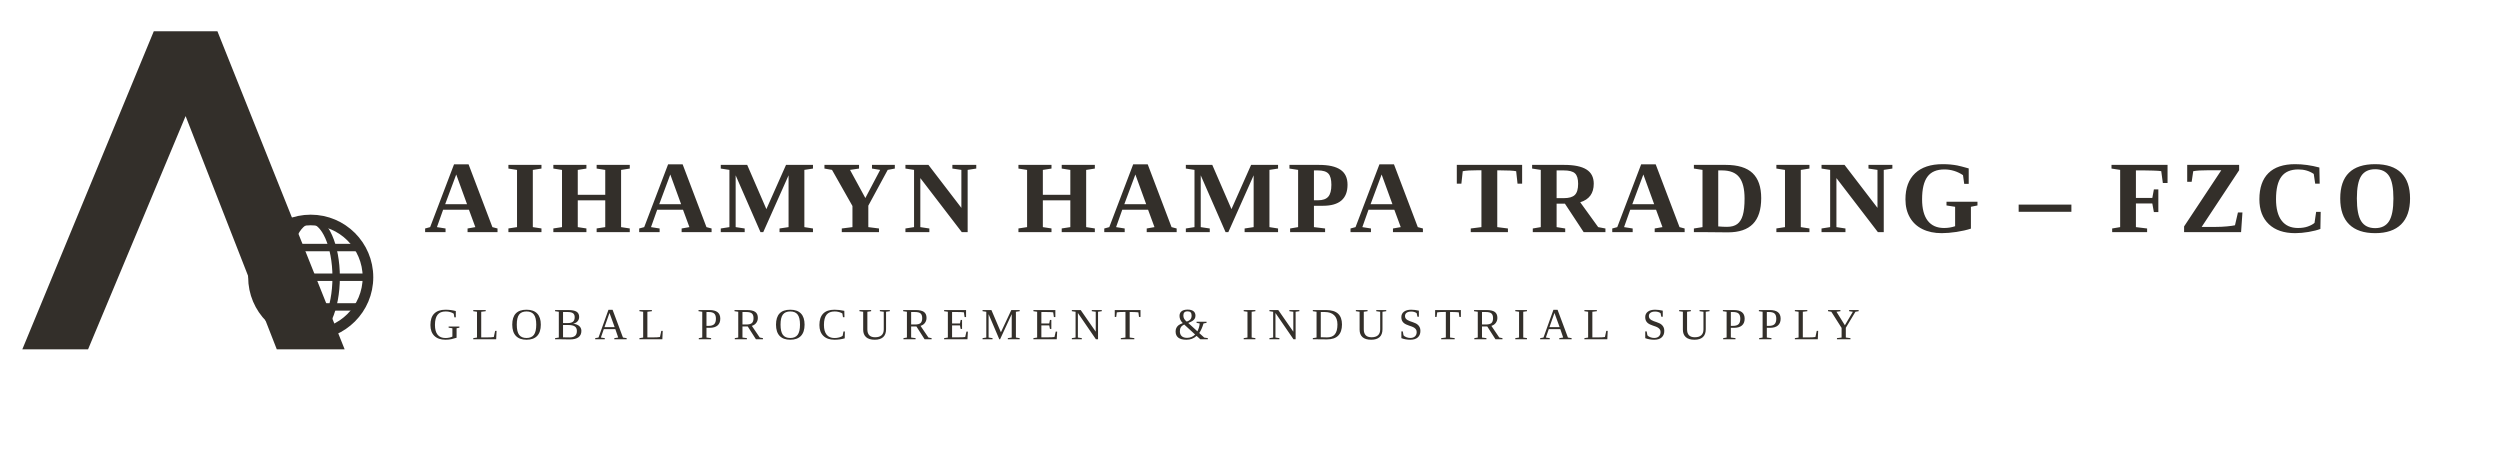
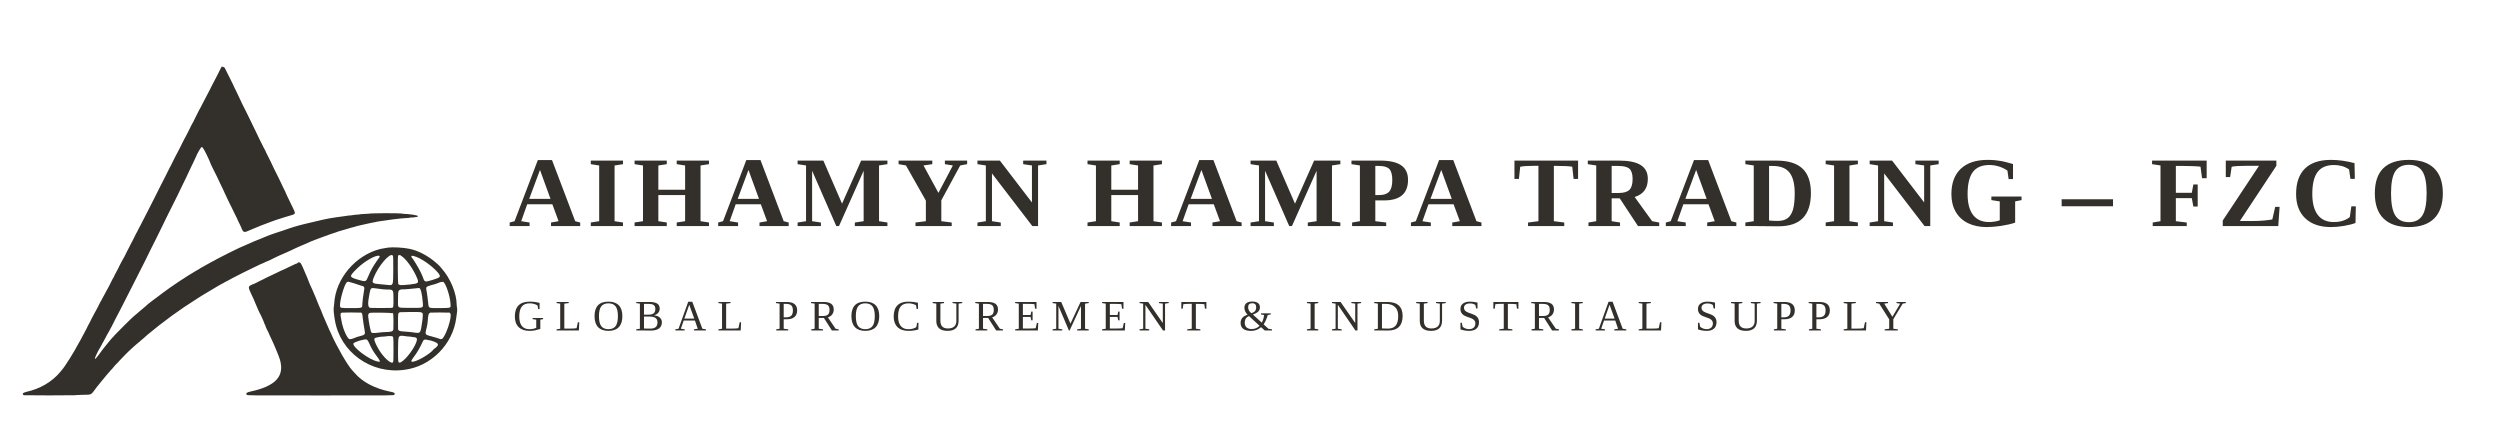
- <svg xmlns="http://www.w3.org/2000/svg" viewBox="0 0 1120 205" role="img" aria-labelledby="title description">
-   <g transform="translate(10 14) scale(0.95)">
-     <g fill="#332f2a">
-       <path d="M0 150 L62 0 H92 L152 150 H120 L77 40 L31 150 Z" />
-       <circle cx="136" cy="116" r="27" fill="none" stroke="#332f2a" stroke-width="5" />
-       <ellipse cx="136" cy="116" rx="12" ry="27" fill="none" stroke="#332f2a" stroke-width="3.5" />
-       <path d="M109 116h54M113 102h46M113 130h46" fill="none" stroke="#332f2a" stroke-width="3.5" />
-     </g>
-   </g>
-   <text x="190" y="104" fill="#332f2a" font-family="Georgia, 'Times New Roman', serif" font-size="46" font-weight="600" letter-spacing="3" textLength="905" lengthAdjust="spacingAndGlyphs">AIHAMYN HAMPA TRADING – FZCO</text>
-   <text x="192" y="152" fill="#332f2a" font-family="Georgia, 'Times New Roman', serif" font-size="20" font-weight="400" letter-spacing="5" textLength="700" lengthAdjust="spacingAndGlyphs">GLOBAL PROCUREMENT &amp; INDUSTRIAL SUPPLY</text>
+ <svg xmlns="http://www.w3.org/2000/svg" viewBox="0 0 1150 205" role="img" aria-labelledby="title description">
+   <path transform="translate(10 30) scale(0.95)" fill="#332f2a" d="M97.1 0.5c-0.4 0.2 -0.5 0.5 -2.7 4.9 -1.2 2.2 -2.3 4.5 -2.5 4.8 -0.2 0.5 -1.2 2.4 -2.2 4.3 -1 1.9 -2 3.8 -2.2 4.2 -0.2 0.5 -1 2 -1.8 3.4 -0.7 1.4 -1.4 2.8 -1.6 3.2 -0.2 0.3 -0.5 0.9 -0.7 1.4 -0.2 0.5 -0.5 1.2 -0.8 1.5 -0.2 0.5 -1.2 2.2 -1.9 3.8 -0.8 1.7 -1.8 3.4 -2 3.8 -0.2 0.5 -1.2 2.2 -1.9 3.8 -0.8 1.7 -1.8 3.4 -2 3.8 -0.2 0.5 -1 1.8 -1.6 3.2 -0.6 1.3 -1.4 2.7 -1.6 3.1 -0.2 0.5 -1.4 2.7 -2.5 5 -1.2 2.3 -2.3 4.5 -2.5 4.9 -0.2 0.5 -1.4 2.7 -2.5 5 -1.2 2.3 -2.3 4.5 -2.5 4.9 -0.2 0.5 -1.2 2.3 -2.1 4.1 -0.9 1.8 -1.8 3.6 -2.1 4.1 -0.2 0.4 -0.6 1.1 -0.8 1.5 -0.2 0.5 -0.5 1.1 -0.7 1.4 -0.2 0.3 -0.9 1.6 -1.5 2.9 -0.6 1.3 -1.4 2.7 -1.6 3.1 -0.2 0.5 -1.1 2.1 -1.9 3.7 -0.8 1.6 -1.5 3.1 -1.7 3.3 -0.2 0.2 -0.6 1.2 -1.1 2 -0.4 0.8 -1.2 2.2 -1.5 3 -0.4 0.8 -1.1 2.1 -1.5 2.8 -0.3 0.8 -0.8 1.7 -1.1 2.1 -0.2 0.5 -1 2 -1.7 3.4 -0.8 1.4 -1.5 2.9 -1.8 3.3 -0.2 0.5 -0.8 1.5 -1.2 2.2 -0.4 0.8 -0.9 1.8 -1.2 2.2 -0.2 0.5 -0.7 1.2 -0.9 1.8 -0.2 0.5 -0.7 1.3 -0.9 1.7 -0.2 0.5 -0.7 1.3 -1.1 2 -0.3 0.7 -0.8 1.5 -1 1.9 -0.2 0.5 -0.7 1.2 -0.9 1.8 -0.2 0.5 -0.7 1.3 -0.9 1.7 -0.2 0.5 -0.7 1.2 -0.9 1.8 -0.2 0.5 -0.7 1.3 -0.9 1.7 -0.2 0.5 -0.6 1.2 -0.8 1.5 -0.2 0.4 -0.8 1.5 -1.2 2.3 -0.5 0.8 -1 1.8 -1.2 2.1 -1.8 3.5 -6.5 11.1 -8 12.7 -0.2 0.2 -0.6 0.8 -0.9 1.1 -4 4.7 -9.6 8 -16.4 9.5 -1.7 0.4 -2.2 1.2 -0.9 1.6 0.4 0.1 23.7 0.1 24.3 0 0.2 -0.1 2 -0.1 4 -0.2 4.5 -0.1 3.8 0.3 6.5 -3.3 0.2 -0.3 0.8 -1.1 1.2 -1.5 0.4 -0.5 0.9 -1.1 1.1 -1.4 0.4 -0.5 1.5 -1.8 2.9 -3.5 0.3 -0.4 0.9 -1.1 1.4 -1.6 0.4 -0.5 0.8 -1 1.1 -1.2 0.2 -0.2 0.6 -0.7 1 -1.2 0.4 -0.5 1 -1.2 1.4 -1.5 0.3 -0.3 0.9 -0.9 1.2 -1.3 0.8 -0.9 4.6 -4.8 5.7 -5.7 0.5 -0.4 1.1 -1 1.4 -1.3 0.3 -0.2 0.9 -0.8 1.4 -1.2 0.5 -0.4 0.9 -0.8 1.1 -0.9 0.1 -0.1 0.5 -0.5 1 -0.9 0.5 -0.4 0.9 -0.8 1.1 -0.9 0.1 -0.1 0.9 -0.8 1.9 -1.7 7.3 -6.1 15.6 -12.2 23.6 -17.2 0.8 -0.5 1.8 -1.2 2.5 -1.6 0.6 -0.4 1.8 -1.1 2.5 -1.5 0.7 -0.4 1.8 -1.1 2.5 -1.5 2.1 -1.2 3.8 -2.3 4.6 -2.7 0.4 -0.2 1.1 -0.5 1.5 -0.8 0.4 -0.2 1.2 -0.7 1.9 -1 0.7 -0.4 1.5 -0.8 2 -1.1 1 -0.6 9.5 -4.8 10.6 -5.3 0.4 -0.2 1.2 -0.6 1.9 -0.9 0.7 -0.3 1.5 -0.8 2 -0.9 0.4 -0.2 1.2 -0.5 1.7 -0.8 0.5 -0.2 1.2 -0.5 1.5 -0.6 0.3 -0.2 1.4 -0.6 2.4 -1.2 2.1 -1 2.7 -1.3 5.5 -2.5 1 -0.5 2.2 -0.9 2.5 -1.1 0.3 -0.2 2.1 -1 3.8 -1.8 3.6 -1.5 5.4 -2.3 5.7 -2.5 0.3 -0.2 5.7 -2.2 9.6 -3.6 0.6 -0.2 1.4 -0.5 1.8 -0.6 0.3 -0.1 1.4 -0.4 2.3 -0.8 1.9 -0.6 3.4 -1 4.8 -1.4 0.5 -0.2 1.7 -0.5 2.5 -0.7 1.8 -0.5 2.6 -0.8 4.7 -1.2 3.5 -0.8 4.5 -1 5.7 -1.2 0.7 -0.2 1.5 -0.3 2 -0.4 3 -0.5 10.5 -1.5 13.2 -1.6 0.8 0 1.4 -0.1 1.5 -0.1 0 -0.1 0.8 -0.2 1.8 -0.2 1.7 -0.2 2.1 -0.2 2.3 -0.5 0.2 -0.3 -0.5 -0.5 -2.2 -0.8 -2.3 -0.3 -3.2 -0.4 -4.1 -0.4 -0.5 0 -1.2 -0.1 -1.7 -0.2 -1.2 -0.2 -14.8 -0.2 -15.9 0.1 -0.5 0 -1.2 0.1 -1.7 0.1 -0.5 0 -1.3 0.1 -1.8 0.1 -0.5 0.1 -1 0.2 -1.3 0.2 -0.3 0 -1 0.1 -1.5 0.1 -0.6 0.1 -1.5 0.2 -2.2 0.3 -0.6 0 -2.1 0.2 -3.2 0.4 -1.2 0.2 -2.8 0.4 -3.7 0.5 -4 0.5 -8.2 1.5 -14.8 3.1 -4.8 1.2 -5.9 1.5 -11.6 3.5 -2.3 0.7 -4.8 1.6 -5.7 1.9 -0.8 0.4 -2.2 0.8 -3 1.2 -2.6 1 -6.9 2.8 -9.9 4.2 -0.7 0.3 -1.6 0.7 -2.1 0.9 -1.3 0.6 -9.2 4.5 -10.2 5.1 -0.5 0.2 -1.3 0.7 -1.8 1 -1.1 0.5 -1.5 0.8 -4.1 2.2 -0.6 0.3 -1.7 0.9 -2.5 1.4 -0.8 0.5 -1.8 1.2 -2.5 1.5 -4.5 2.6 -12 7.6 -16.1 10.7 -1.6 1.2 -2.3 1.8 -5.2 3.9 -0.7 0.5 -1.5 1.2 -1.8 1.4 -0.2 0.2 -0.8 0.7 -1.2 1.1 -1.5 1.2 -2.6 2.2 -3.1 2.6 -0.5 0.5 -0.8 0.7 -2.7 2.3 -1 0.8 -8.4 8.2 -9.2 9.1 -0.3 0.4 -0.8 1 -1.2 1.3 -0.3 0.4 -0.8 0.9 -1.1 1.3 -0.3 0.4 -1.1 1.4 -1.8 2.2 -0.8 0.9 -1.7 2.2 -2.2 2.8 -2.5 3.5 -3.2 4.2 -3.3 3.8 -0.1 -0.3 1.3 -3.3 2.5 -5.3 0.2 -0.3 0.5 -0.8 0.7 -1.2 0.2 -0.4 0.5 -1.1 0.8 -1.5 0.2 -0.4 0.8 -1.4 1.2 -2.2 0.4 -0.8 0.9 -1.8 1.2 -2.2 0.2 -0.4 1 -1.9 1.8 -3.3 0.7 -1.4 1.5 -2.9 1.7 -3.4 0.2 -0.4 1.2 -2.2 2.1 -4 0.9 -1.8 1.8 -3.6 2.1 -4.1 0.2 -0.4 3 -5.9 6.2 -12.2 3.2 -6.2 6 -11.9 6.2 -12.4 0.9 -1.7 6.7 -13.4 6.9 -13.9 0.1 -0.2 1.5 -3.2 3.2 -6.5 1.7 -3.3 3.2 -6.4 3.4 -6.8 0.2 -0.4 1.3 -2.7 2.5 -5.2 1.2 -2.5 2.4 -4.8 2.5 -5.2 0.2 -0.4 1 -2.1 1.8 -3.8 0.8 -1.7 1.7 -3.4 1.8 -3.8 1.2 -2.9 2.8 -5.5 3.2 -5.5 0.5 0 1.8 2.5 3.5 6.2 0.2 0.5 0.6 1.5 0.8 2 0.3 0.6 1 2.2 1.6 3.3 0.6 1.2 1.3 2.6 1.5 3 0.2 0.5 0.8 1.8 1.5 3.2 0.6 1.3 1.3 2.7 1.5 3.1 0.2 0.5 0.6 1.3 0.9 2 0.3 0.7 0.8 1.5 0.9 1.9 0.2 0.5 0.7 1.5 1.2 2.5 0.5 0.9 1 2 1.2 2.4 0.2 0.5 0.7 1.5 1.2 2.5 0.5 0.9 1 2 1.2 2.4 0.2 0.5 0.5 1.2 0.8 1.8 0.3 0.5 0.7 1.4 0.9 1.8 1.5 3.7 1.4 3.6 5.2 1.9 2.7 -1.2 6.8 -2.8 9.6 -3.8 0.8 -0.3 1.8 -0.6 2.2 -0.8 0.6 -0.2 1.5 -0.5 4.7 -1.5 4.2 -1.2 4.2 -1.2 4.5 -1.6 0.4 -0.5 0.2 -0.8 -2.1 -5.5 -1 -2 -2.4 -5 -2.6 -5.6 -0.2 -0.2 -0.9 -1.9 -1.8 -3.7 -0.8 -1.8 -2 -4.1 -2.5 -5.1 -0.5 -0.9 -1.6 -3.3 -2.5 -5.2 -0.9 -1.8 -1.9 -3.8 -2.2 -4.4 -0.2 -0.5 -0.5 -1.2 -0.7 -1.5 -0.2 -0.3 -0.5 -0.9 -0.7 -1.3 -0.2 -0.4 -1.1 -2.2 -2 -4 -0.8 -1.8 -1.8 -3.7 -2 -4.2 -0.2 -0.5 -0.6 -1.2 -0.8 -1.6 -0.2 -0.5 -0.6 -1.2 -0.8 -1.7 -0.2 -0.5 -1.5 -3 -2.8 -5.7 -1.4 -2.7 -2.6 -5.2 -2.8 -5.7 -0.2 -0.4 -1 -2.1 -1.8 -3.8 -0.8 -1.7 -1.7 -3.4 -1.8 -3.8 -0.5 -1 -3.7 -7.5 -3.9 -7.8 -0.3 -0.4 -0.6 -0.5 -1 -0.4zM177.5 88.3c-2.1 0.3 -2.8 0.5 -4 0.7 -12 3.1 -21.5 14.4 -22.2 26.3 -0.1 0.8 -0.1 1.5 -0.2 1.8 -0.2 1.1 0 3.2 0.5 6.2 2.5 15.5 17.4 26.4 33.6 24.2 12.9 -1.6 23.6 -12.3 25.2 -25.2 0.5 -3.2 0.5 -3.7 0.4 -4.7 -0.1 -0.5 -0.2 -1.2 -0.2 -1.6 0 -5.4 -3 -12.8 -7.2 -17.5 -0.3 -0.4 -0.8 -1 -1.1 -1.3 -0.5 -0.5 -0.8 -0.8 -2.7 -2.4 -3.5 -2.8 -7.8 -5.1 -11.9 -5.9 -2.7 -0.6 -8 -0.9 -10.3 -0.6zm6.1 3.9c2.5 1.5 5.9 6.3 7.8 10.8 1 2.5 0.8 2.7 -3.6 3.2 -0.7 0 -1.8 0.2 -2.3 0.2 -2.1 0.2 -2.9 0.1 -3.2 -0.6 -0.2 -0.4 -0.3 -13 -0.1 -13.5 0.3 -0.5 0.8 -0.5 1.5 -0.1zm-4 -0.1c0.3 0.4 0.3 0.6 0.3 7.1 -0.1 8 0.2 7.5 -3.6 7.1 -0.5 0 -1.5 -0.2 -2.2 -0.2 -4.5 -0.4 -4.7 -0.5 -3.7 -3.2 2.2 -5.6 7.8 -12.2 9.2 -10.8zm-6.5 0.2c0.2 0.1 0.2 0.2 0.2 0.3 0 0.3 0.1 0.2 -1.4 2.2 -1.9 2.8 -3 4.7 -4.1 7.4 -1.2 2.8 -1 2.8 -5.5 1.5 -3.8 -1.2 -3.8 -1.4 0 -5.2 3.5 -3.5 9.3 -6.8 10.8 -6.2zm16.7 0.1c3.4 0.8 9 4.8 11.8 8.1 1.5 2 1.3 2.2 -2.8 3.5 -3.8 1.1 -3.7 1.2 -4.7 -1.7 -0.7 -2 -3.2 -6.3 -4.5 -8.2 -1.4 -1.6 -1.2 -2.1 0.3 -1.7zm-29.2 13.1c1.1 0.4 2.6 0.8 3.3 1.1 2.1 0.5 2.2 0.7 1.8 2.8 -0.3 1.6 -0.8 5.4 -0.8 6.4 0 1.8 0.1 1.8 -5.4 1.8 -5.3 0 -5.3 0 -5.4 -1.2 -0.1 -2.5 2 -9.9 3.2 -11.2 0.5 -0.5 0.8 -0.5 3.2 0.3zm43.5 -0.6c1.2 0.7 3.3 6.8 3.5 10.5 0.2 2.3 0.5 2.1 -5 2.2 -5.9 0 -5.5 0.2 -5.8 -2.5 -0.2 -2.2 -0.5 -4.2 -0.7 -5.3 -0.5 -2.5 -0.4 -2.5 1.8 -3.2 1 -0.2 3 -0.8 4.6 -1.5 0.7 -0.2 1.2 -0.3 1.5 -0.2zm-32.3 3.2c2.7 0.4 3.8 0.5 4.8 0.5 3.4 0 3.4 0 3.4 4.6 0 3.9 0 4.1 -0.8 4.3 -0.5 0.1 -10.1 0.1 -10.5 0 -1.2 -0.3 -1.2 -2.4 -0.3 -7 0.6 -2.8 0.5 -2.8 3.5 -2.4zm20.9 0c0.6 0.4 1.1 2.4 1.5 6.9 0.2 2.7 0.5 2.5 -6.2 2.5 -6.6 -0.1 -5.8 0.5 -5.8 -4.4 0 -4.5 0 -4.6 3.5 -4.6 0.8 0 2.2 -0.2 4.4 -0.4 1.8 -0.2 2.4 -0.3 2.7 -0.1zm-28.6 11.6c0.7 0.2 0.8 0.5 1 2.5 0.3 2.5 0.5 3.8 0.8 5.4 0.5 2.7 0.5 2.9 -1.8 3.5 -1 0.2 -2.2 0.6 -3.6 1.2 -1.7 0.6 -2 0.5 -2.7 -0.5 -1.5 -2.3 -2.7 -5.6 -3.2 -9.3 -0.4 -2.2 -0.3 -2.5 0.5 -2.7 0.3 -0.1 8.5 -0.1 9 0zm15.2 0.2c0.7 0.3 0.6 0.2 0.7 4.2 0 3.8 0 4.2 -0.4 4.5 -0.4 0.4 -1.6 0.6 -3.3 0.6 -0.5 0 -1.4 0.1 -1.8 0.1 -5.1 0.6 -5.1 0.6 -5.5 -0.6 -0.2 -0.6 -0.9 -4.2 -1 -5 0 -0.4 -0.1 -1.2 -0.2 -1.6 -0.2 -1.4 0.1 -2 0.8 -2.2 0.6 -0.2 10.4 -0.1 10.7 0.2zm14.1 -0.2c0.7 0.2 0.8 0.4 0.8 1.3 0 1.4 -0.4 4.2 -0.8 6.4 -0.6 2.5 -0.5 2.5 -5.2 1.8 -0.8 -0.1 -1.8 -0.2 -2.3 -0.2 -1.2 0 -2.8 -0.2 -3.2 -0.5 -0.6 -0.3 -0.5 -0.3 -0.5 -4.2 0 -4.2 0 -4.3 0.9 -4.7 0.4 -0.1 9.9 -0.2 10.3 0zm13.5 0c0.6 0.2 0.9 0.8 0.8 1.8 -0.3 3.1 -1.8 7.6 -3.4 10.1 -0.7 1.2 -1.2 1.3 -2.8 0.6 -0.8 -0.2 -2.8 -0.9 -4.2 -1.2 -1.8 -0.5 -2 -0.8 -1.5 -2.9 0.5 -1.7 0.8 -3.5 0.9 -5.7 0.2 -1.8 0.4 -2.4 1.2 -2.6 0.4 -0.1 8.4 -0.1 8.9 0zm-27.7 11.5c0.8 0.2 0.8 0.2 0.8 6.5 0 5.5 0 5.8 -0.3 6.2 -0.9 0.9 -4.5 -2.4 -6.8 -6.2 -1.9 -3.3 -2.5 -5 -2 -5.5 0.3 -0.3 2.7 -0.8 4.3 -0.8 0.2 0 0.8 -0.1 1.2 -0.1 0.8 -0.2 2.4 -0.2 2.8 -0.1zm6.6 0c0.5 0.1 1.5 0.2 2.1 0.2 2.7 0.3 3 0.4 3.3 0.8 0.8 0.8 -1.4 5.2 -4.3 8.6 -1.5 1.8 -3.2 3.2 -3.9 3.2 -0.8 0 -0.8 -0.2 -0.8 -6.5 0.1 -6.9 -0.1 -6.8 3.7 -6.3zm-18.9 1.6c0.5 0.2 0.7 0.4 1.7 2.6 0.8 1.8 1.8 3.5 3.1 5.2 2 2.7 2.2 3.2 0.9 2.9 -4.1 -0.5 -13.2 -7.5 -11.9 -8.9 0.7 -0.7 5.3 -2.1 6.2 -1.8zm30.4 0.3c4.6 1.3 5.2 2 3 3.8 -0.4 0.2 -1.1 0.8 -1.5 1.4 -2.8 2.7 -9.1 5.9 -10 5.2 -0.3 -0.2 -0.2 -0.5 0.8 -1.9 1.9 -2.5 3.2 -4.8 4.3 -7.2 0.7 -1.8 1.1 -1.8 3.4 -1.2zM133.8 95.7c-0.3 0.2 -0.8 0.4 -1.2 0.5 -0.4 0.2 -1.8 0.8 -3.2 1.5 -1.4 0.7 -2.8 1.4 -3.2 1.5 -0.4 0.2 -1.4 0.6 -2.1 1 -2.7 1.3 -5.5 2.6 -5.9 2.8 -0.2 0.2 -1.6 0.8 -3 1.5 -1.4 0.7 -2.8 1.5 -3.4 1.6 -2.4 1.1 -2.4 1 -0.2 5.7 0.5 0.9 1 2.2 1.2 2.7 0.6 1.4 1.1 2.5 1.8 4.2 0.4 0.8 0.8 1.8 1.1 2.2 1.2 2.6 1.5 3.2 1.8 4.2 0.3 0.5 0.7 1.5 0.8 2 0.2 0.5 0.6 1.2 0.8 1.6 0.2 0.3 0.7 1.4 1 2.2 0.4 0.8 0.8 1.8 0.9 1.9 0.9 1.8 3.7 8.5 4 9.7 2.4 8.1 -2.1 12.9 -14.2 15.5 -1.9 0.4 -2.5 0.9 -1.8 1.6 0.5 0.3 -0.8 0.3 35.7 0.3 36.4 0 35.2 0 35.6 -0.3 0.8 -0.7 0.2 -1.2 -2.2 -1.6 -7.2 -1.5 -13.2 -4.6 -16.9 -9 -0.3 -0.3 -0.8 -0.9 -1.1 -1.2 -2.4 -2.5 -7.9 -12.2 -10.4 -18 -0.2 -0.4 -0.5 -1.2 -0.8 -1.7 -0.4 -0.9 -1.6 -3.6 -3 -6.9 -0.3 -0.8 -0.7 -1.8 -0.9 -2.3 -0.2 -0.5 -0.7 -1.5 -1 -2.3 -0.3 -0.8 -0.8 -1.8 -0.9 -2.2 -0.2 -0.4 -0.5 -1.3 -0.8 -2 -0.3 -0.6 -0.9 -2.2 -1.5 -3.5 -0.5 -1.2 -1.2 -2.7 -1.5 -3.3 -0.2 -0.6 -0.7 -1.8 -1 -2.6 -0.7 -1.6 -1.4 -3.2 -2.1 -4.9 -1.2 -2.7 -1.5 -3 -2.8 -2.4z" />
+   <text x="234" y="104" fill="#332f2a" font-family="Georgia, 'Times New Roman', serif" font-size="46" font-weight="600" letter-spacing="3" textLength="905" lengthAdjust="spacingAndGlyphs">AIHAMYN HAMPA TRADING – FZCO</text>
+   <text x="236" y="152" fill="#332f2a" font-family="Georgia, 'Times New Roman', serif" font-size="20" font-weight="400" letter-spacing="5" textLength="700" lengthAdjust="spacingAndGlyphs">GLOBAL PROCUREMENT &amp; INDUSTRIAL SUPPLY</text>
</svg>
